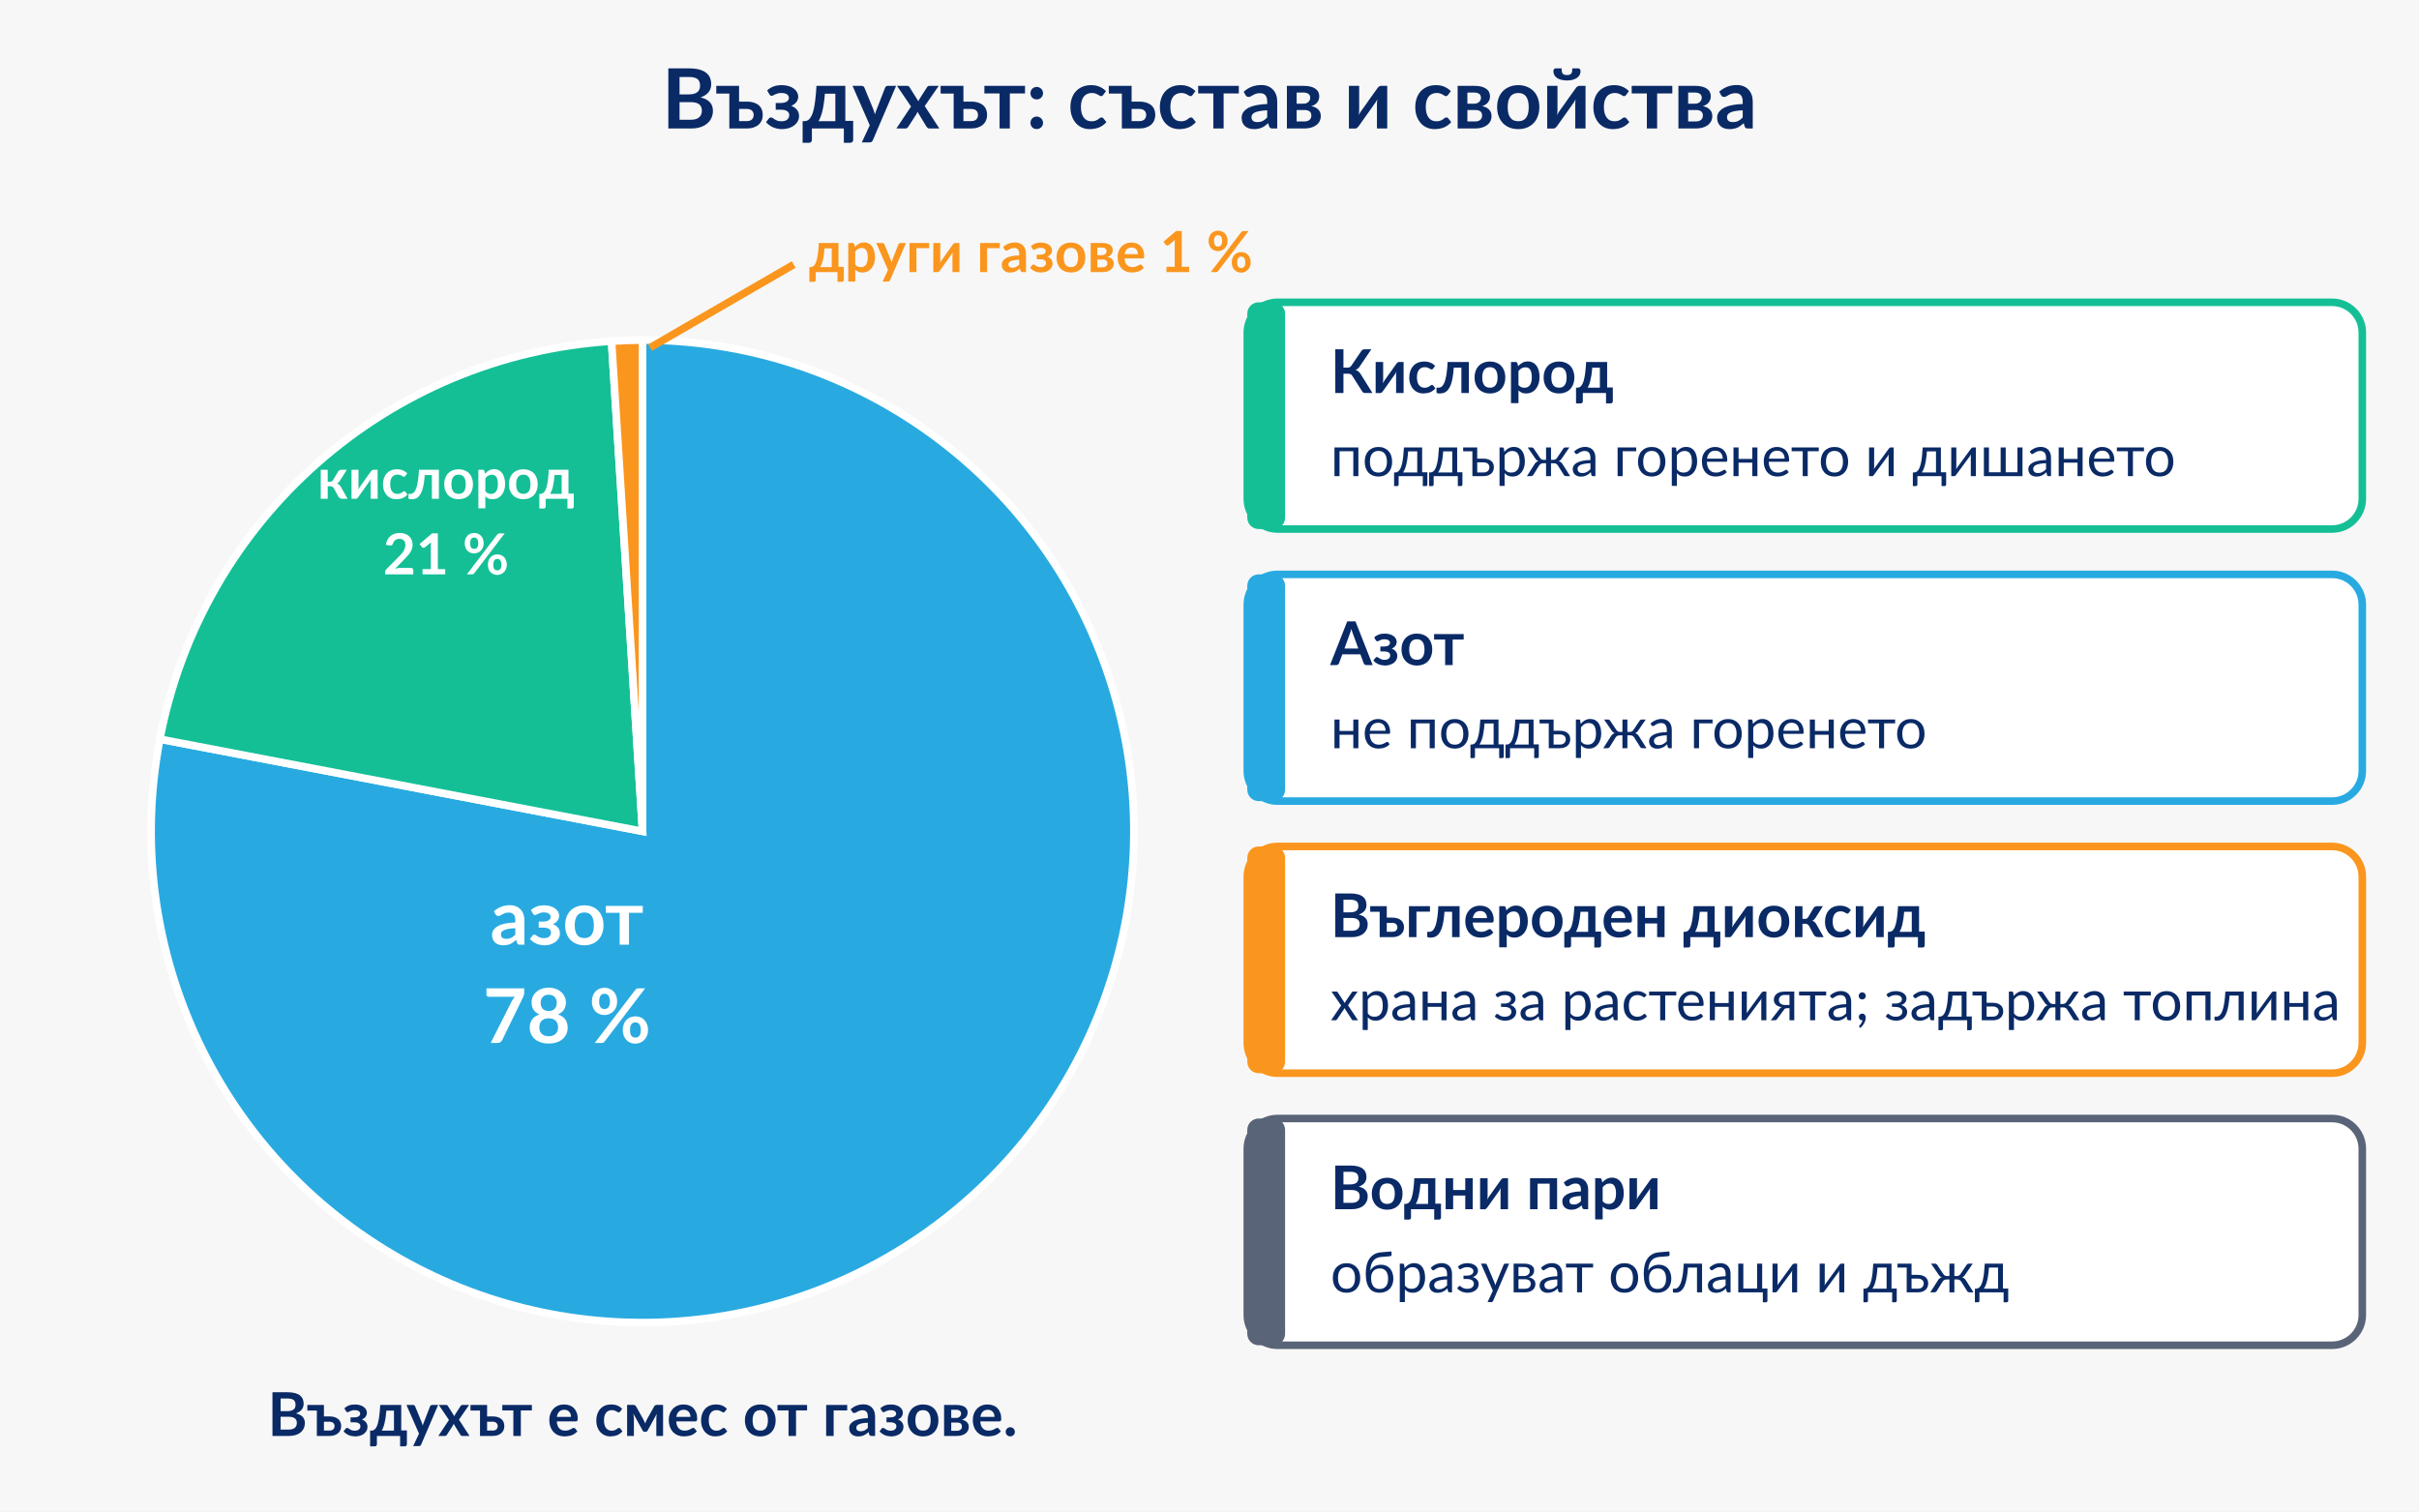
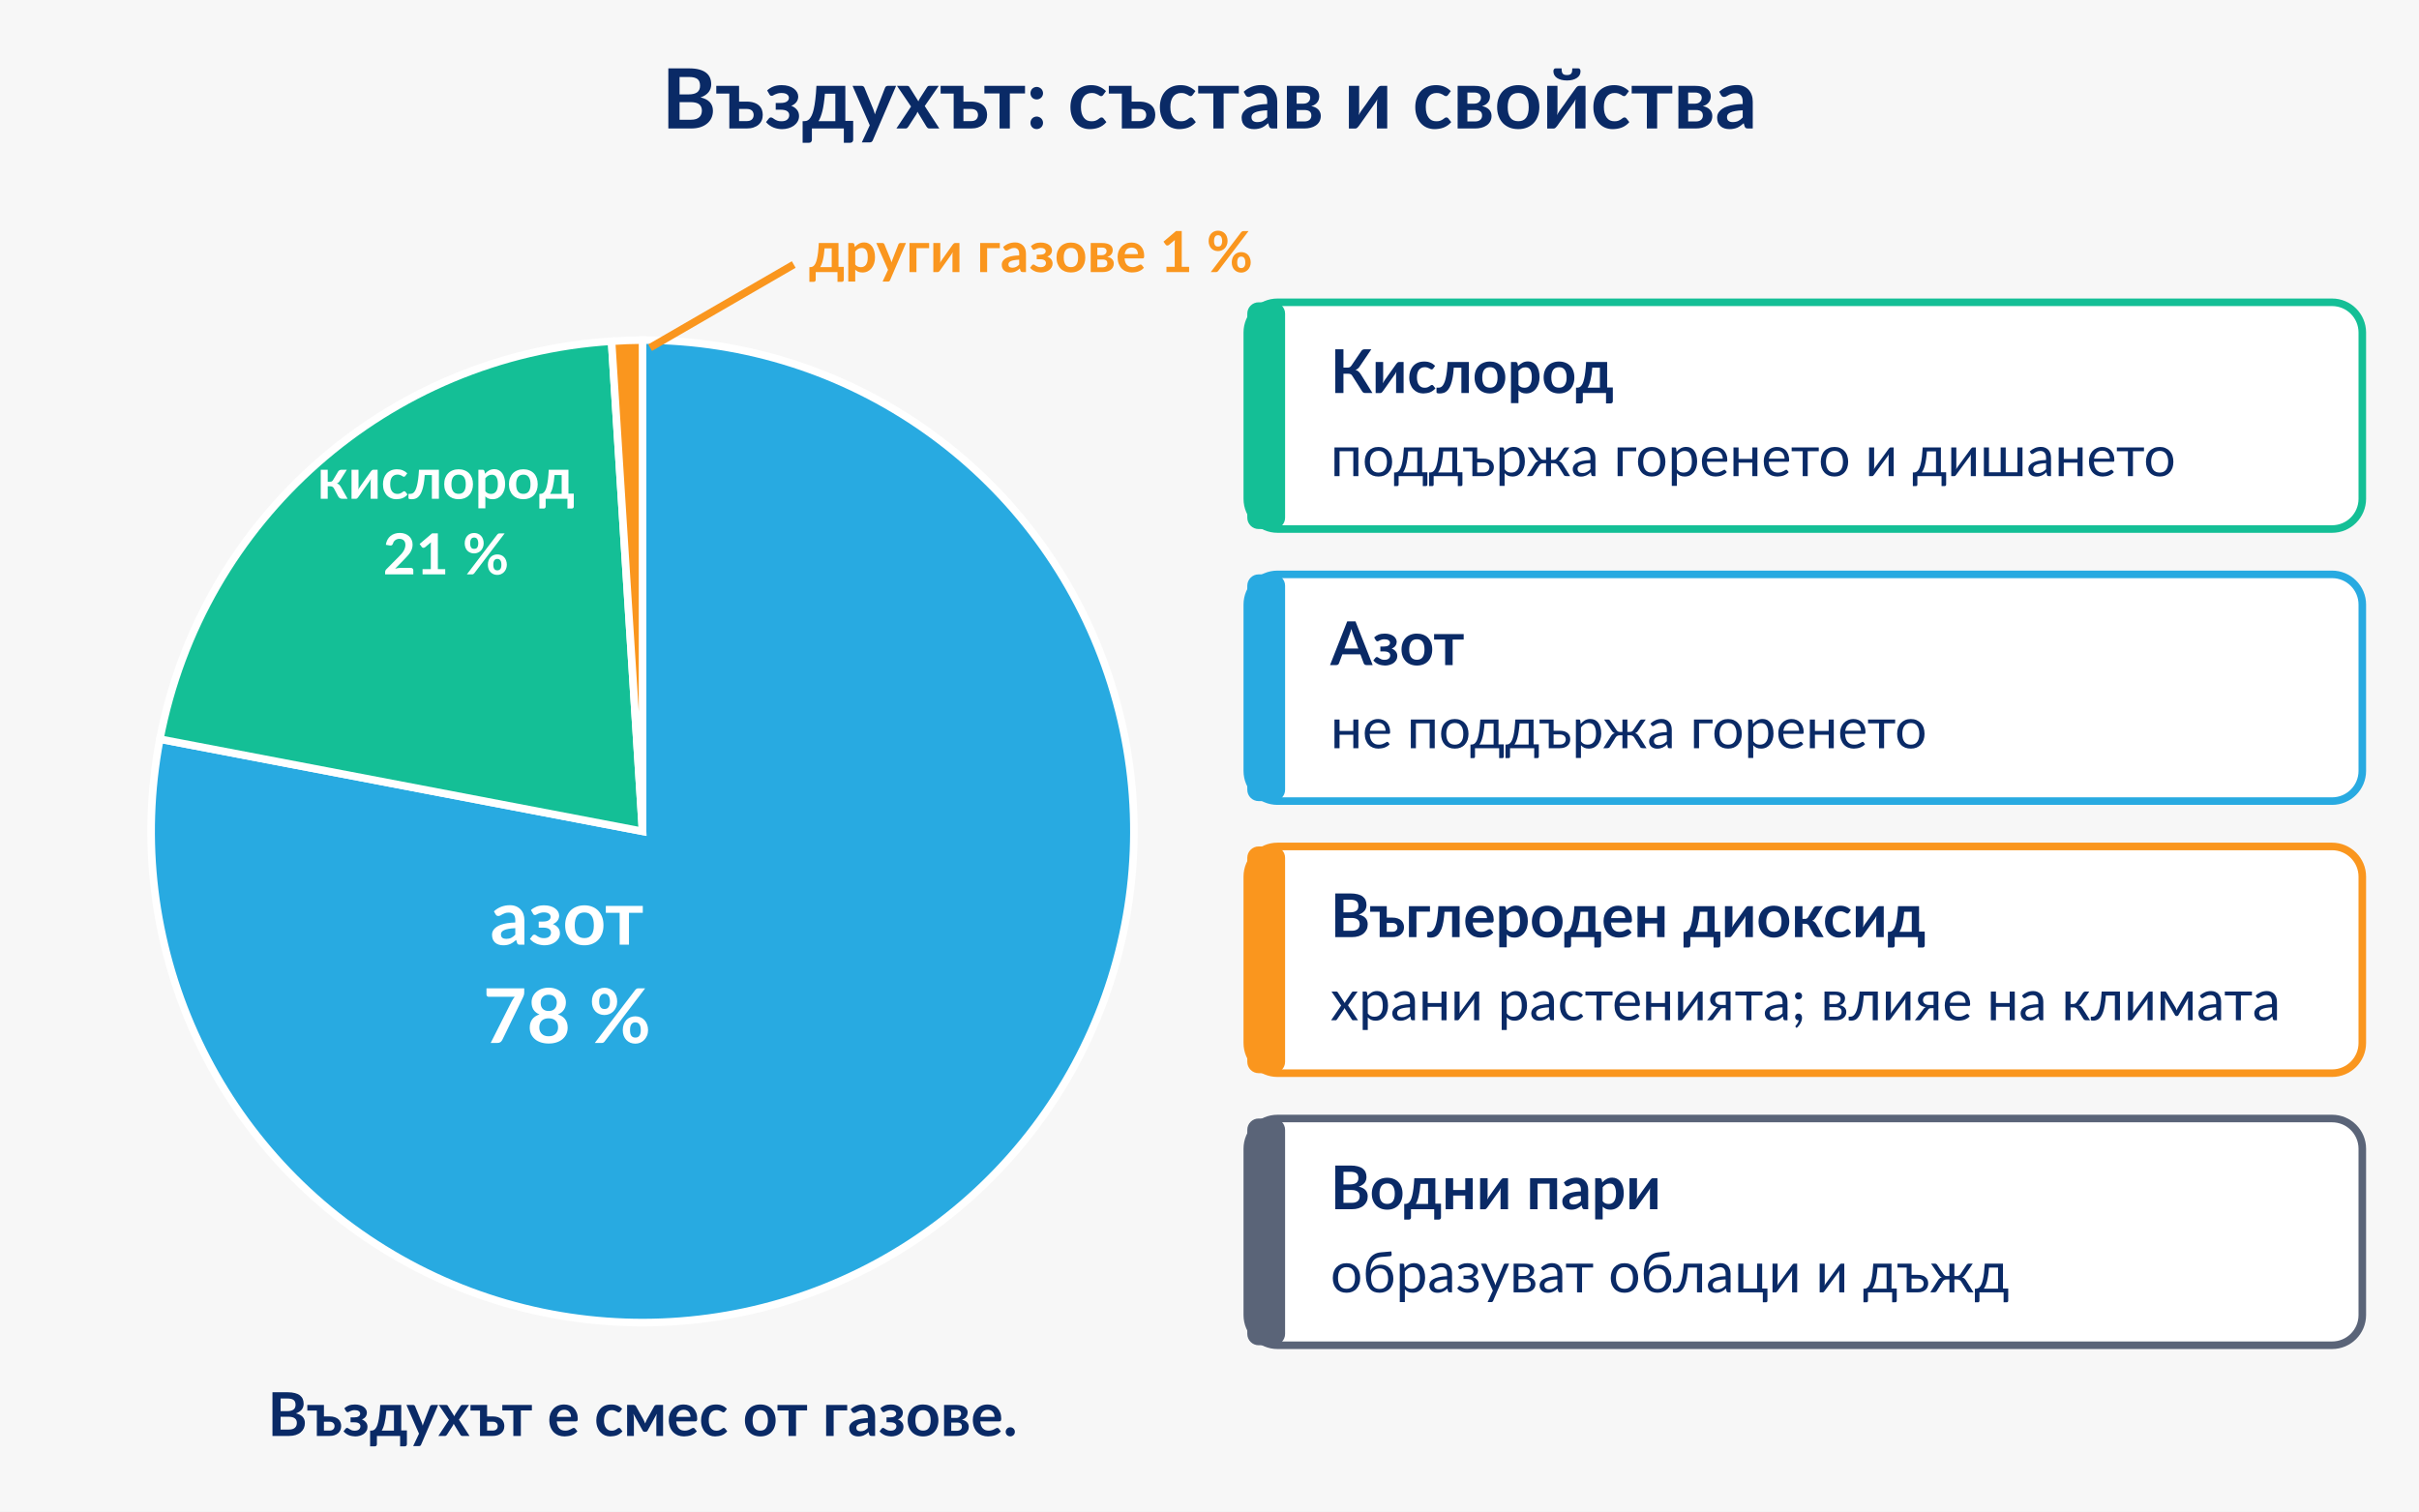
<svg xmlns="http://www.w3.org/2000/svg" viewBox="0 0 640 400" width="640" height="400" font-family="Lato, Arial, sans-serif" role="img">
  <defs>
    <marker id="a" viewBox="0 0 10 10" refX="8" refY="5" markerWidth="5" markerHeight="5" orient="auto-start-reverse">
      <path d="M0,0 L10,5 L0,10 z" fill="#0A2A66" />
    </marker>
    <marker id="o" viewBox="0 0 10 10" refX="8" refY="5" markerWidth="5" markerHeight="5" orient="auto-start-reverse">
      <path d="M0,0 L10,5 L0,10 z" fill="#FA961E" />
    </marker>
    <marker id="t" viewBox="0 0 10 10" refX="8" refY="5" markerWidth="5" markerHeight="5" orient="auto-start-reverse">
      <path d="M0,0 L10,5 L0,10 z" fill="#14BF96" />
    </marker>
    <marker id="c" viewBox="0 0 10 10" refX="8" refY="5" markerWidth="5" markerHeight="5" orient="auto-start-reverse">
      <path d="M0,0 L10,5 L0,10 z" fill="#28AAE1" />
    </marker>
    <marker id="g" viewBox="0 0 10 10" refX="8" refY="5" markerWidth="5" markerHeight="5" orient="auto-start-reverse">
      <path d="M0,0 L10,5 L0,10 z" fill="#3CB44B" />
    </marker>
    <marker id="gr" viewBox="0 0 10 10" refX="8" refY="5" markerWidth="5" markerHeight="5" orient="auto-start-reverse">
      <path d="M0,0 L10,5 L0,10 z" fill="#5A6478" />
    </marker>
  </defs>
  <rect width="640" height="400" fill="#F7F7F7" />
  <text x="320" y="34" font-size="22" text-anchor="middle" font-weight="bold" fill="#0A2A66">Въздухът: състав и свойства</text>
  <path d="M170,220 L170.0,90.0 A130,130 0 1 1 42.3,195.6 z" fill="#28AAE1" stroke="#fff" stroke-width="2" />
  <path d="M170,220 L42.3,195.6 A130,130 0 0 1 161.8,90.3 z" fill="#14BF96" stroke="#fff" stroke-width="2" />
  <path d="M170,220 L161.8,90.3 A130,130 0 0 1 170.0,90.0 z" fill="#FA961E" stroke="#fff" stroke-width="2" />
  <text x="150" y="250" font-size="20" text-anchor="middle" font-weight="bold" fill="#fff">азот</text>
  <text x="150" y="276" font-size="20" text-anchor="middle" font-weight="bold" fill="#fff">78 %</text>
  <text x="118" y="132" font-size="15" text-anchor="middle" font-weight="bold" fill="#fff">кислород</text>
  <text x="118" y="152" font-size="15" text-anchor="middle" font-weight="bold" fill="#fff">21 %</text>
  <line x1="172" y1="92" x2="210" y2="70" stroke="#FA961E" stroke-width="2" />
  <text x="214" y="72" font-size="15" text-anchor="start" font-weight="bold" fill="#FA961E">други газове 1 %</text>
  <rect x="330" y="80" width="295" height="60" rx="8" fill="#fff" stroke="#14BF96" stroke-width="2" />
  <rect x="330" y="80" width="10" height="60" rx="3" fill="#14BF96" stroke="#14BF96" stroke-width="0" />
  <text x="352" y="104" font-size="16" text-anchor="start" font-weight="bold" fill="#0A2A66">Кислород</text>
  <text x="352" y="126" font-size="15" text-anchor="start" font-weight="normal" fill="#0A2A66">поддържа горенето и дишането</text>
  <rect x="330" y="152" width="295" height="60" rx="8" fill="#fff" stroke="#28AAE1" stroke-width="2" />
  <rect x="330" y="152" width="10" height="60" rx="3" fill="#28AAE1" stroke="#28AAE1" stroke-width="0" />
  <text x="352" y="176" font-size="16" text-anchor="start" font-weight="bold" fill="#0A2A66">Азот</text>
  <text x="352" y="198" font-size="15" text-anchor="start" font-weight="normal" fill="#0A2A66">не поддържа горенето</text>
  <rect x="330" y="224" width="295" height="60" rx="8" fill="#fff" stroke="#FA961E" stroke-width="2" />
  <rect x="330" y="224" width="10" height="60" rx="3" fill="#FA961E" stroke="#FA961E" stroke-width="0" />
  <text x="352" y="248" font-size="16" text-anchor="start" font-weight="bold" fill="#0A2A66">Въглероден диоксид</text>
-   <text x="352" y="270" font-size="15" text-anchor="start" font-weight="normal" fill="#0A2A66">храна за растенията; задържа топлина</text>
+   <text x="352" y="270" font-size="15" text-anchor="start" font-weight="normal" fill="#0A2A66">храни растенията; влияе на климата</text>
  <rect x="330" y="296" width="295" height="60" rx="8" fill="#fff" stroke="#5A6478" stroke-width="2" />
  <rect x="330" y="296" width="10" height="60" rx="3" fill="#5A6478" stroke="#5A6478" stroke-width="0" />
  <text x="352" y="320" font-size="16" text-anchor="start" font-weight="bold" fill="#0A2A66">Водни пари</text>
  <text x="352" y="342" font-size="15" text-anchor="start" font-weight="normal" fill="#0A2A66">образуват облаци и дъжд</text>
  <text x="170" y="380" font-size="16" text-anchor="middle" font-weight="bold" fill="#0A2A66">Въздухът е смес от газове.</text>
</svg>
